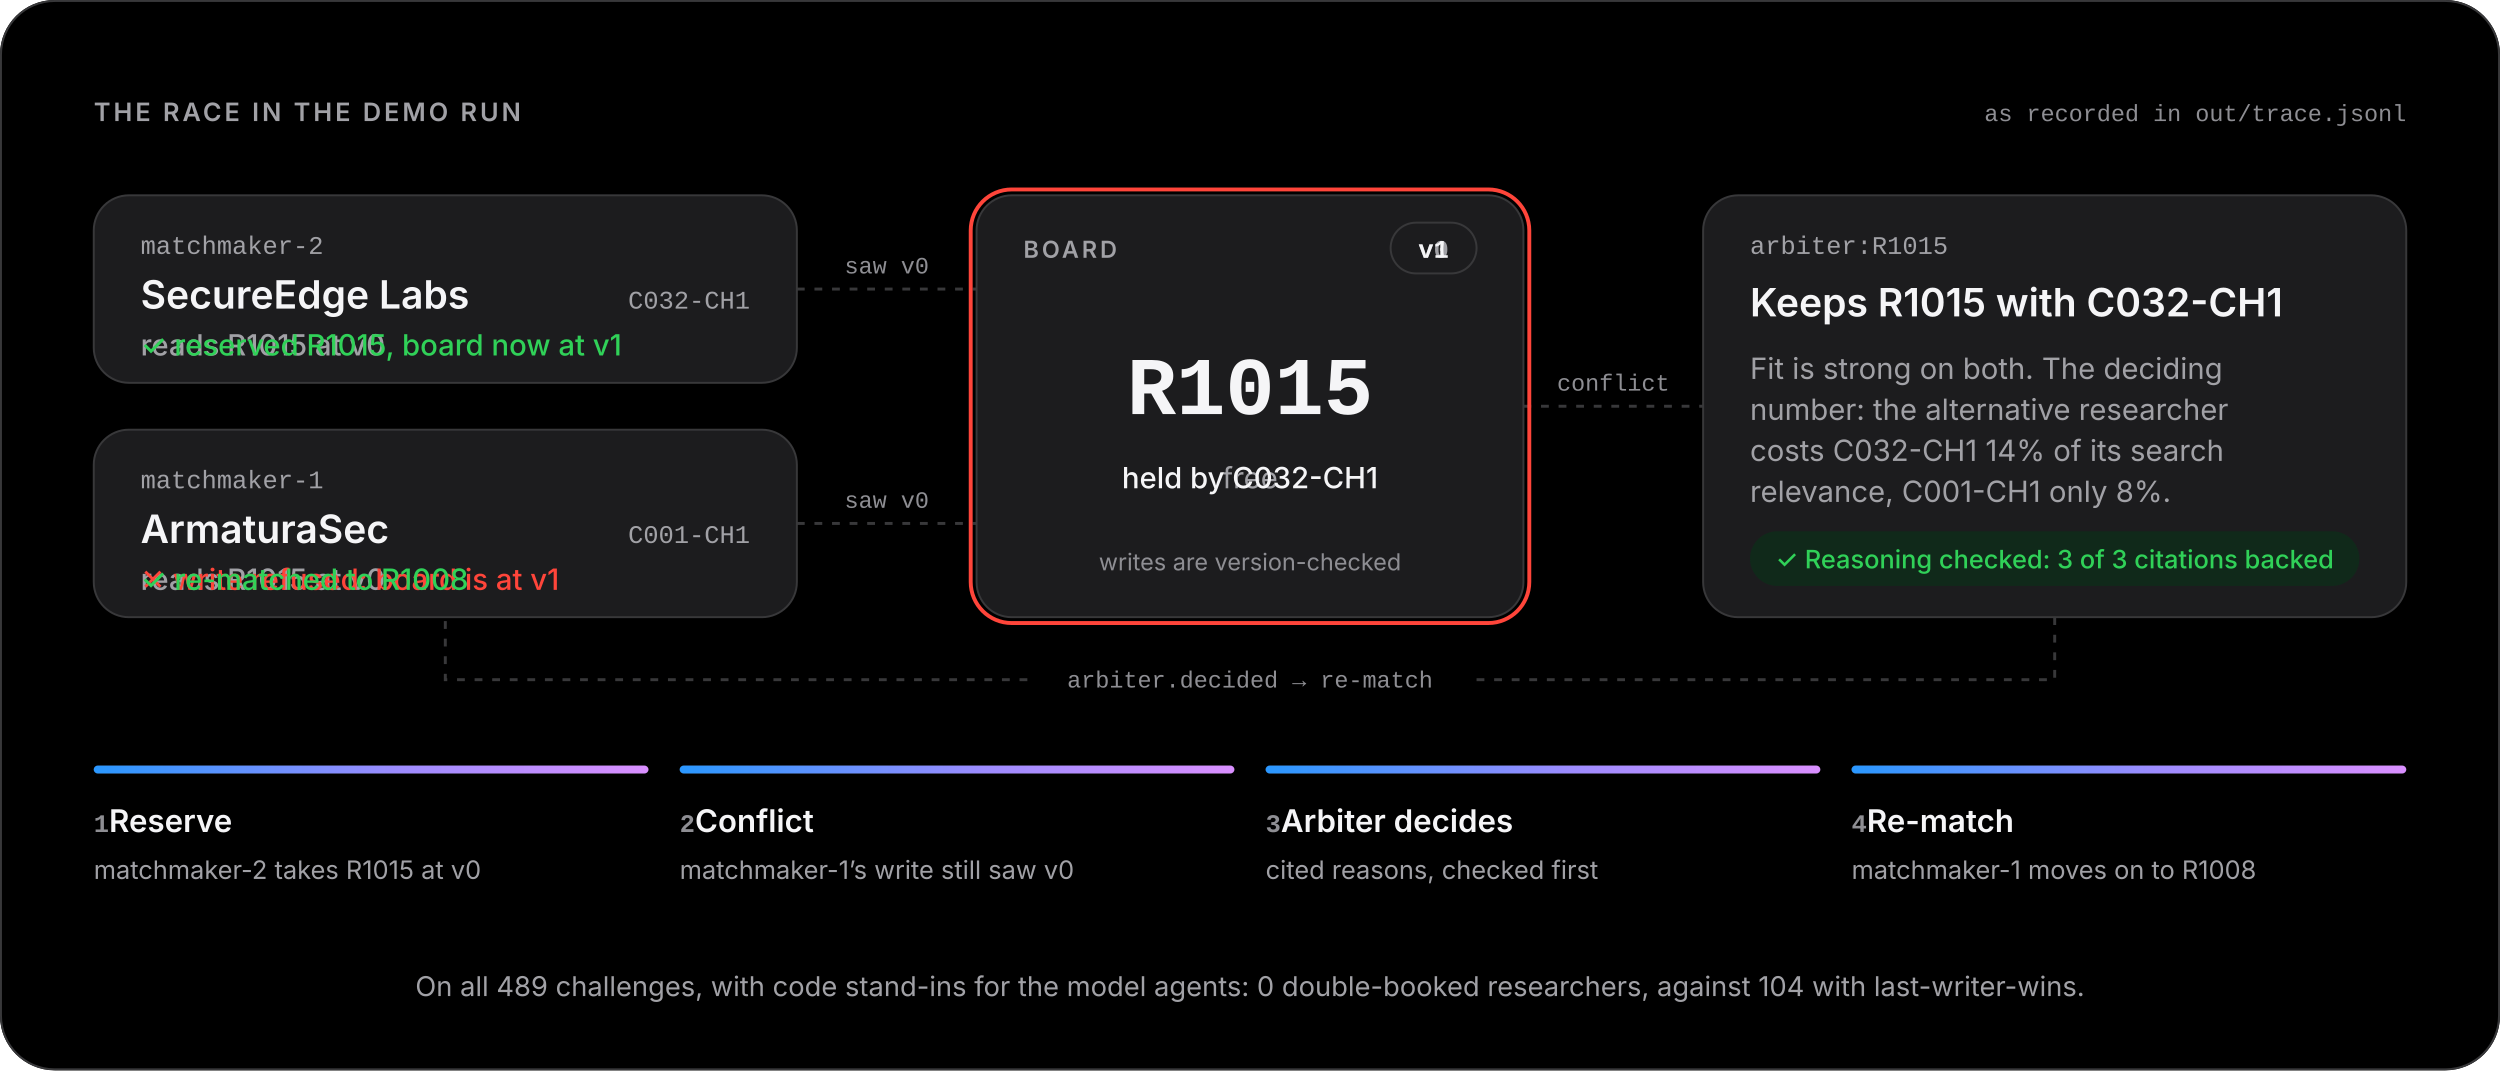
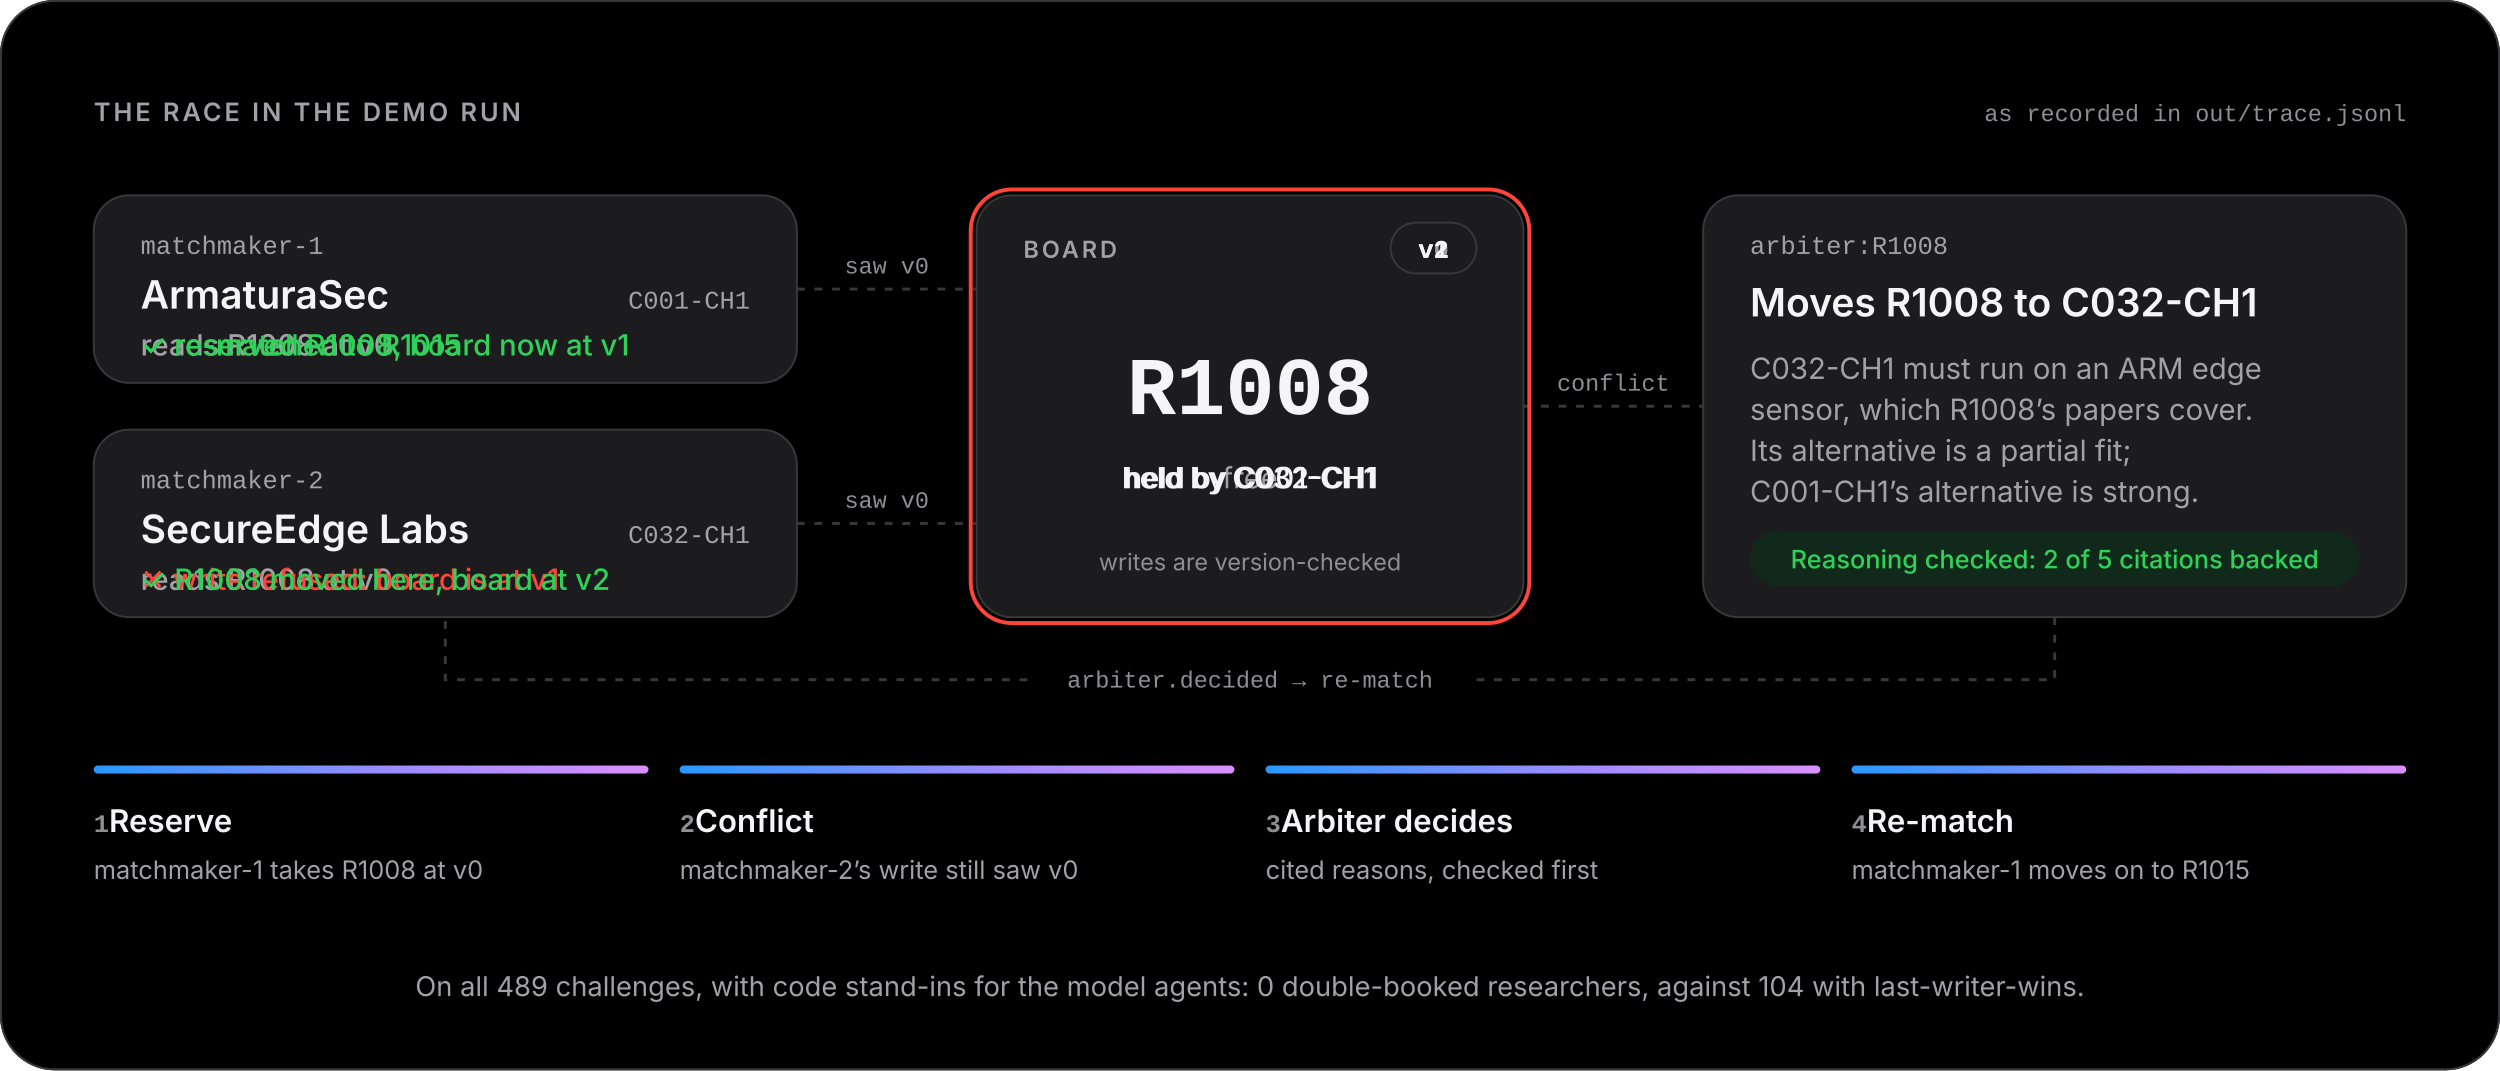
<svg xmlns="http://www.w3.org/2000/svg" width="1280" height="548" viewBox="0 0 1280 548" role="img" aria-labelledby="title desc" font-family="-apple-system, BlinkMacSystemFont, 'SF Pro Display', 'Segoe UI', 'Helvetica Neue', Inter, Arial, 'Liberation Sans', sans-serif">
  <defs>
    <linearGradient id="brand" x1="0" y1="0" x2="1" y2="0">
      <stop offset="0" stop-color="#2997FF" />
      <stop offset=".55" stop-color="#9D8CFF" />
      <stop offset="1" stop-color="#DA8FFF" />
    </linearGradient>
    <clipPath id="card">
      <rect width="1280" height="548" rx="28" />
    </clipPath>
  </defs>
  <g clip-path="url(#card)">
    <rect width="1280" height="548" rx="28" fill="#000000" />
  </g>
  <rect x=".5" y=".5" width="1279" height="547" rx="27.5" fill="none" stroke="#38383A" />
  <text x="48" y="62" font-size="13" font-weight="600" fill="#A1A1A6" letter-spacing="1.5">THE RACE IN THE DEMO RUN</text>
  <text x="1232" y="62" font-size="12" font-weight="400" fill="#8E8E93" text-anchor="end" font-family="ui-monospace, 'SF Mono', SFMono-Regular, Menlo, Consolas, 'Liberation Mono', monospace">as recorded in out/trace.jsonl</text>
  <g stroke="#38383A" stroke-width="1.5" stroke-dasharray="4 5" fill="none">
    <path d="M408 148H500" />
    <path d="M408 268H500" />
    <path class="fin" style="animation:k0 16s linear infinite" d="M780 208H872" />
    <path class="fin" style="animation:k1 16s linear infinite" d="M1052 316V348H228V316" />
  </g>
  <text x="454" y="140" font-size="12" font-weight="400" fill="#8E8E93" text-anchor="middle" font-family="ui-monospace, 'SF Mono', SFMono-Regular, Menlo, Consolas, 'Liberation Mono', monospace">saw v0</text>
  <text x="454" y="260" font-size="12" font-weight="400" fill="#8E8E93" text-anchor="middle" font-family="ui-monospace, 'SF Mono', SFMono-Regular, Menlo, Consolas, 'Liberation Mono', monospace">saw v0</text>
  <text x="826" y="200" font-size="12" font-weight="400" fill="#8E8E93" text-anchor="middle" font-family="ui-monospace, 'SF Mono', SFMono-Regular, Menlo, Consolas, 'Liberation Mono', monospace" class="fin" style="animation:k2 16s linear infinite">conflict</text>
  <g class="fin" style="animation:k3 16s linear infinite">
    <rect x="528" y="337" width="224" height="22" rx="11" fill="#000000" />
    <text x="640" y="352" font-size="12" font-weight="400" fill="#8E8E93" text-anchor="middle" font-family="ui-monospace, 'SF Mono', SFMono-Regular, Menlo, Consolas, 'Liberation Mono', monospace">arbiter.decided → re-match</text>
  </g>
  <rect x="48" y="100" width="360" height="96" rx="18" fill="#1C1C1E" stroke="#38383A" />
-   <text x="72" y="130" font-size="13" font-weight="400" fill="#A1A1A6" font-family="ui-monospace, 'SF Mono', SFMono-Regular, Menlo, Consolas, 'Liberation Mono', monospace">matchmaker-2</text>
-   <text x="72" y="158" font-size="20" font-weight="600" fill="#F5F5F7">SecureEdge Labs</text>
-   <text x="384" y="158" font-size="13" font-weight="400" fill="#A1A1A6" text-anchor="end" font-family="ui-monospace, 'SF Mono', SFMono-Regular, Menlo, Consolas, 'Liberation Mono', monospace">C032-CH1</text>
-   <text x="72" y="182" font-size="15" font-weight="500" fill="#A1A1A6" class="ini" style="animation:k4 16s linear infinite">reads R1015 at v0</text>
-   <text x="72" y="182" font-size="15" font-weight="500" fill="#30D158" class="fin" style="animation:k5 16s linear infinite">✓ reserved R1015, board now at v1</text>
+   <text x="72" y="130" font-size="13" font-weight="400" fill="#A1A1A6" font-family="ui-monospace, 'SF Mono', SFMono-Regular, Menlo, Consolas, 'Liberation Mono', monospace">matchmaker-1</text>
+   <text x="72" y="158" font-size="20" font-weight="600" fill="#F5F5F7">ArmaturaSec</text>
+   <text x="384" y="158" font-size="13" font-weight="400" fill="#A1A1A6" text-anchor="end" font-family="ui-monospace, 'SF Mono', SFMono-Regular, Menlo, Consolas, 'Liberation Mono', monospace">C001-CH1</text>
+   <text x="72" y="182" font-size="15" font-weight="500" fill="#A1A1A6" class="ini" style="animation:k4 16s linear infinite">reads R1008 at v0</text>
+   <text x="72" y="182" font-size="15" font-weight="500" fill="#30D158" class="mid" style="animation:k18 16s linear infinite">✓ reserved R1008, board now at v1</text>
+   <text x="72" y="182" font-size="15" font-weight="500" fill="#30D158" class="fin" style="animation:k8 16s linear infinite">✓ re-matched to R1015</text>
  <rect x="48" y="220" width="360" height="96" rx="18" fill="#1C1C1E" stroke="#38383A" />
-   <text x="72" y="250" font-size="13" font-weight="400" fill="#A1A1A6" font-family="ui-monospace, 'SF Mono', SFMono-Regular, Menlo, Consolas, 'Liberation Mono', monospace">matchmaker-1</text>
-   <text x="72" y="278" font-size="20" font-weight="600" fill="#F5F5F7">ArmaturaSec</text>
-   <text x="384" y="278" font-size="13" font-weight="400" fill="#A1A1A6" text-anchor="end" font-family="ui-monospace, 'SF Mono', SFMono-Regular, Menlo, Consolas, 'Liberation Mono', monospace">C001-CH1</text>
-   <text x="72" y="302" font-size="15" font-weight="500" fill="#A1A1A6" class="ini" style="animation:k6 16s linear infinite">reads R1015 at v0</text>
+   <text x="72" y="250" font-size="13" font-weight="400" fill="#A1A1A6" font-family="ui-monospace, 'SF Mono', SFMono-Regular, Menlo, Consolas, 'Liberation Mono', monospace">matchmaker-2</text>
+   <text x="72" y="278" font-size="20" font-weight="600" fill="#F5F5F7">SecureEdge Labs</text>
+   <text x="384" y="278" font-size="13" font-weight="400" fill="#A1A1A6" text-anchor="end" font-family="ui-monospace, 'SF Mono', SFMono-Regular, Menlo, Consolas, 'Liberation Mono', monospace">C032-CH1</text>
+   <text x="72" y="302" font-size="15" font-weight="500" fill="#A1A1A6" class="ini" style="animation:k6 16s linear infinite">reads R1008 at v0</text>
  <text x="72" y="302" font-size="15" font-weight="500" fill="#FF453A" class="mid" style="animation:k7 16s linear infinite">✕ write refused: board is at v1</text>
-   <text x="72" y="302" font-size="15" font-weight="500" fill="#30D158" class="fin" style="animation:k8 16s linear infinite">✓ re-matched to R1008</text>
+   <text x="72" y="302" font-size="15" font-weight="500" fill="#30D158" class="fin" style="animation:k8 16s linear infinite">✓ R1008 moved here, board at v2</text>
  <rect x="500" y="100" width="280" height="216" rx="18" fill="#1C1C1E" stroke="#38383A" />
  <rect class="mid" style="animation:k9 16s linear infinite" x="497" y="97" width="286" height="222" rx="21" fill="none" stroke="#FF453A" stroke-width="2" />
  <text x="524" y="132" font-size="12" font-weight="600" fill="#A1A1A6" letter-spacing="1.5">BOARD</text>
  <rect x="712" y="114" width="44" height="26" rx="13" fill="#1C1C1E" stroke="#38383A" />
  <text x="734" y="132" font-size="13" font-weight="600" fill="#A1A1A6" text-anchor="middle" font-family="ui-monospace, 'SF Mono', SFMono-Regular, Menlo, Consolas, 'Liberation Mono', monospace" class="ini" style="animation:k10 16s linear infinite">v0</text>
-   <text x="734" y="132" font-size="13" font-weight="600" fill="#F5F5F7" text-anchor="middle" font-family="ui-monospace, 'SF Mono', SFMono-Regular, Menlo, Consolas, 'Liberation Mono', monospace" class="fin" style="animation:k11 16s linear infinite">v1</text>
-   <text x="640" y="212" font-size="42" font-weight="600" fill="#F5F5F7" text-anchor="middle" font-family="ui-monospace, 'SF Mono', SFMono-Regular, Menlo, Consolas, 'Liberation Mono', monospace">R1015</text>
+   <text x="734" y="132" font-size="13" font-weight="600" fill="#F5F5F7" text-anchor="middle" font-family="ui-monospace, 'SF Mono', SFMono-Regular, Menlo, Consolas, 'Liberation Mono', monospace" class="mid" style="animation:k18 16s linear infinite">v1</text>
+   <text x="734" y="132" font-size="13" font-weight="600" fill="#F5F5F7" text-anchor="middle" font-family="ui-monospace, 'SF Mono', SFMono-Regular, Menlo, Consolas, 'Liberation Mono', monospace" class="fin" style="animation:k8 16s linear infinite">v2</text>
+   <text x="640" y="212" font-size="42" font-weight="600" fill="#F5F5F7" text-anchor="middle" font-family="ui-monospace, 'SF Mono', SFMono-Regular, Menlo, Consolas, 'Liberation Mono', monospace">R1008</text>
  <text x="640" y="250" font-size="15" font-weight="400" fill="#A1A1A6" text-anchor="middle" class="ini" style="animation:k12 16s linear infinite">free</text>
-   <text x="640" y="250" font-size="15" font-weight="500" fill="#F5F5F7" text-anchor="middle" class="fin" style="animation:k13 16s linear infinite">held by C032-CH1</text>
+   <text x="640" y="250" font-size="15" font-weight="500" fill="#F5F5F7" text-anchor="middle" class="mid" style="animation:k18 16s linear infinite">held by C001-CH1</text>
+   <text x="640" y="250" font-size="15" font-weight="500" fill="#F5F5F7" text-anchor="middle" class="fin" style="animation:k8 16s linear infinite">held by C032-CH1</text>
  <text x="640" y="292" font-size="12" font-weight="400" fill="#8E8E93" text-anchor="middle">writes are version-checked</text>
  <g class="fin" style="animation:k14 16s linear infinite">
    <rect x="872" y="100" width="360" height="216" rx="18" fill="#1C1C1E" stroke="#38383A" />
-     <text x="896" y="130" font-size="13" font-weight="400" fill="#A1A1A6" font-family="ui-monospace, 'SF Mono', SFMono-Regular, Menlo, Consolas, 'Liberation Mono', monospace">arbiter:R1015</text>
+     <text x="896" y="130" font-size="13" font-weight="400" fill="#A1A1A6" font-family="ui-monospace, 'SF Mono', SFMono-Regular, Menlo, Consolas, 'Liberation Mono', monospace">arbiter:R1008</text>
    <g class="fin" style="animation:k15 16s linear infinite">
-       <text x="896" y="162" font-size="20" font-weight="600" fill="#F5F5F7">Keeps R1015 with C032-CH1</text>
+       <text x="896" y="162" font-size="20" font-weight="600" fill="#F5F5F7">Moves R1008 to C032-CH1</text>
    </g>
    <g class="fin" style="animation:k16 16s linear infinite">
-       <text x="896" y="194" font-size="15" font-weight="400" fill="#A1A1A6">Fit is strong on both. The deciding</text>
-       <text x="896" y="215" font-size="15" font-weight="400" fill="#A1A1A6">number: the alternative researcher</text>
-       <text x="896" y="236" font-size="15" font-weight="400" fill="#A1A1A6">costs C032-CH1 14% of its search</text>
-       <text x="896" y="257" font-size="15" font-weight="400" fill="#A1A1A6">relevance, C001-CH1 only 8%.</text>
+       <text x="896" y="194" font-size="15" font-weight="400" fill="#A1A1A6">C032-CH1 must run on an ARM edge</text>
+       <text x="896" y="215" font-size="15" font-weight="400" fill="#A1A1A6">sensor, which R1008’s papers cover.</text>
+       <text x="896" y="236" font-size="15" font-weight="400" fill="#A1A1A6">Its alternative is a partial fit;</text>
+       <text x="896" y="257" font-size="15" font-weight="400" fill="#A1A1A6">C001-CH1’s alternative is strong.</text>
    </g>
    <g class="fin" style="animation:k17 16s linear infinite">
      <rect x="896" y="272" width="312" height="28" rx="14" fill="#10291A" />
-       <text x="1052" y="291" font-size="13" font-weight="500" fill="#30D158" text-anchor="middle">✓ Reasoning checked: 3 of 3 citations backed</text>
+       <text x="1052" y="291" font-size="13" font-weight="500" fill="#30D158" text-anchor="middle">Reasoning checked: 2 of 5 citations backed</text>
    </g>
  </g>
  <circle class="tok" cx="412" cy="148" r="5" fill="#2997FF" style="animation:tA 16s linear infinite" />
  <circle class="tok" cx="412" cy="268" r="5" fill="#2997FF" style="animation:tB 16s linear infinite" />
  <circle class="tok" cx="784" cy="208" r="5" fill="#9D8CFF" style="animation:tC 16s linear infinite" />
  <circle class="tok" cx="1052" cy="320" r="5" fill="#DA8FFF" style="animation:tD 16s linear infinite" />
  <rect x="48" y="392" width="284" height="4" rx="2" fill="#2C2C2E" />
  <rect class="bar" x="48" y="392" width="284" height="4" rx="2" fill="url(#brand)" style="animation:bar0 16s linear infinite" />
  <text x="48" y="426" font-size="16" font-weight="600" class="lab" style="animation:lab0 16s linear infinite" fill="#F5F5F7">
    <tspan font-family="ui-monospace, 'SF Mono', SFMono-Regular, Menlo, Consolas, 'Liberation Mono', monospace" font-size="13" fill="#8E8E93">1  </tspan>Reserve</text>
-   <text x="48" y="450" font-size="13" font-weight="400" fill="#A1A1A6">matchmaker-2 takes R1015 at v0</text>
+   <text x="48" y="450" font-size="13" font-weight="400" fill="#A1A1A6">matchmaker-1 takes R1008 at v0</text>
  <rect x="348" y="392" width="284" height="4" rx="2" fill="#2C2C2E" />
  <rect class="bar" x="348" y="392" width="284" height="4" rx="2" fill="url(#brand)" style="animation:bar1 16s linear infinite" />
  <text x="348" y="426" font-size="16" font-weight="600" class="lab" style="animation:lab1 16s linear infinite" fill="#F5F5F7">
    <tspan font-family="ui-monospace, 'SF Mono', SFMono-Regular, Menlo, Consolas, 'Liberation Mono', monospace" font-size="13" fill="#8E8E93">2  </tspan>Conflict</text>
-   <text x="348" y="450" font-size="13" font-weight="400" fill="#A1A1A6">matchmaker-1’s write still saw v0</text>
+   <text x="348" y="450" font-size="13" font-weight="400" fill="#A1A1A6">matchmaker-2’s write still saw v0</text>
  <rect x="648" y="392" width="284" height="4" rx="2" fill="#2C2C2E" />
  <rect class="bar" x="648" y="392" width="284" height="4" rx="2" fill="url(#brand)" style="animation:bar2 16s linear infinite" />
  <text x="648" y="426" font-size="16" font-weight="600" class="lab" style="animation:lab2 16s linear infinite" fill="#F5F5F7">
    <tspan font-family="ui-monospace, 'SF Mono', SFMono-Regular, Menlo, Consolas, 'Liberation Mono', monospace" font-size="13" fill="#8E8E93">3  </tspan>Arbiter decides</text>
  <text x="648" y="450" font-size="13" font-weight="400" fill="#A1A1A6">cited reasons, checked first</text>
  <rect x="948" y="392" width="284" height="4" rx="2" fill="#2C2C2E" />
  <rect class="bar" x="948" y="392" width="284" height="4" rx="2" fill="url(#brand)" style="animation:bar3 16s linear infinite" />
  <text x="948" y="426" font-size="16" font-weight="600" class="lab" style="animation:lab3 16s linear infinite" fill="#F5F5F7">
    <tspan font-family="ui-monospace, 'SF Mono', SFMono-Regular, Menlo, Consolas, 'Liberation Mono', monospace" font-size="13" fill="#8E8E93">4  </tspan>Re-match</text>
-   <text x="948" y="450" font-size="13" font-weight="400" fill="#A1A1A6">matchmaker-1 moves on to R1008</text>
+   <text x="948" y="450" font-size="13" font-weight="400" fill="#A1A1A6">matchmaker-1 moves on to R1015</text>
  <text x="640" y="510" font-size="14" font-weight="400" fill="#A1A1A6" text-anchor="middle">On all 489 challenges, with code stand-ins for the model agents: 0 double-booked researchers, against 104 with last-writer-wins.</text>
  <style>
@keyframes tA{0%{opacity:0;transform:translate(0px,0px)}5.31%{opacity:0;transform:translate(0px,0px)}6.25%{opacity:1;transform:translate(0px,0px);animation-timing-function:cubic-bezier(.45,0,.25,1)}13.75%{opacity:1;transform:translate(84px,0px);animation-timing-function:cubic-bezier(.45,0,.25,1)}15.31%{opacity:0;transform:translate(84px,0px)}100%{opacity:0;transform:translate(84px,0px)}}
@keyframes tB{0%{opacity:0;transform:translate(0px,0px);fill:#2997FF}24.06%{opacity:0;transform:translate(0px,0px)}25%{opacity:1;transform:translate(0px,0px);animation-timing-function:cubic-bezier(.45,0,.25,1);fill:#2997FF}31.25%{opacity:1;transform:translate(84px,0px);animation-timing-function:cubic-bezier(.45,0,.25,1);fill:#FF453A}36.25%{opacity:1;transform:translate(0px,0px);animation-timing-function:cubic-bezier(.45,0,.25,1);fill:#FF453A}37.81%{opacity:0;transform:translate(0px,0px)}100%{opacity:0;transform:translate(0px,0px)}}
@keyframes tC{0%{opacity:0;transform:translate(0px,0px)}36.56%{opacity:0;transform:translate(0px,0px)}37.5%{opacity:1;transform:translate(0px,0px);animation-timing-function:cubic-bezier(.45,0,.25,1)}41.25%{opacity:1;transform:translate(84px,0px);animation-timing-function:cubic-bezier(.45,0,.25,1)}42.81%{opacity:0;transform:translate(84px,0px)}100%{opacity:0;transform:translate(84px,0px)}}
@keyframes tD{0%{opacity:0;transform:translate(0px,0px)}61.56%{opacity:0;transform:translate(0px,0px)}62.5%{opacity:1;transform:translate(0px,0px);animation-timing-function:cubic-bezier(.45,0,.25,1)}64.06%{opacity:1;transform:translate(0px,28px);animation-timing-function:cubic-bezier(.45,0,.25,1)}67.81%{opacity:1;transform:translate(-824px,28px);animation-timing-function:cubic-bezier(.45,0,.25,1)}69.38%{opacity:1;transform:translate(-824px,0px);animation-timing-function:cubic-bezier(.45,0,.25,1)}70.94%{opacity:0;transform:translate(-824px,0px)}100%{opacity:0;transform:translate(-824px,0px)}}
@keyframes bar0{0%{transform:scaleX(0);opacity:1}3.13%{transform:scaleX(0)}21.88%{transform:scaleX(1)}95%{transform:scaleX(1);opacity:1}97.5%{transform:scaleX(1);opacity:0}97.81%{transform:scaleX(0);opacity:0}100%{transform:scaleX(0);opacity:1}}
@keyframes lab0{0%{fill:#8E8E93}3.13%{fill:#8E8E93}5%{fill:#F5F5F7}95%{fill:#F5F5F7}97.5%{fill:#8E8E93}100%{fill:#8E8E93}}
@keyframes bar1{0%{transform:scaleX(0);opacity:1}21.88%{transform:scaleX(0)}40.63%{transform:scaleX(1)}95%{transform:scaleX(1);opacity:1}97.5%{transform:scaleX(1);opacity:0}97.81%{transform:scaleX(0);opacity:0}100%{transform:scaleX(0);opacity:1}}
@keyframes lab1{0%{fill:#8E8E93}21.88%{fill:#8E8E93}23.75%{fill:#F5F5F7}95%{fill:#F5F5F7}97.5%{fill:#8E8E93}100%{fill:#8E8E93}}
@keyframes bar2{0%{transform:scaleX(0);opacity:1}40.63%{transform:scaleX(0)}62.5%{transform:scaleX(1)}95%{transform:scaleX(1);opacity:1}97.5%{transform:scaleX(1);opacity:0}97.81%{transform:scaleX(0);opacity:0}100%{transform:scaleX(0);opacity:1}}
@keyframes lab2{0%{fill:#8E8E93}40.63%{fill:#8E8E93}42.5%{fill:#F5F5F7}95%{fill:#F5F5F7}97.5%{fill:#8E8E93}100%{fill:#8E8E93}}
@keyframes bar3{0%{transform:scaleX(0);opacity:1}62.5%{transform:scaleX(0)}84.38%{transform:scaleX(1)}95%{transform:scaleX(1);opacity:1}97.5%{transform:scaleX(1);opacity:0}97.81%{transform:scaleX(0);opacity:0}100%{transform:scaleX(0);opacity:1}}
@keyframes lab3{0%{fill:#8E8E93}62.5%{fill:#8E8E93}64.38%{fill:#F5F5F7}95%{fill:#F5F5F7}97.5%{fill:#8E8E93}100%{fill:#8E8E93}}
@keyframes k0{0%{opacity:0}37.5%{opacity:0}39.38%{opacity:1}95%{opacity:1}96.88%{opacity:0}100%{opacity:0}}
@keyframes k1{0%{opacity:0}62.5%{opacity:0}64.38%{opacity:1}95%{opacity:1}96.88%{opacity:0}100%{opacity:0}}
@keyframes k2{0%{opacity:0}37.5%{opacity:0}39.38%{opacity:1}95%{opacity:1}96.88%{opacity:0}100%{opacity:0}}
@keyframes k3{0%{opacity:0}62.5%{opacity:0}64.38%{opacity:1}95%{opacity:1}96.88%{opacity:0}100%{opacity:0}}
@keyframes k4{0%{opacity:1}15%{opacity:1}16.88%{opacity:0}96.25%{opacity:0}98.13%{opacity:1}100%{opacity:1}}
@keyframes k5{0%{opacity:0}15%{opacity:0}16.88%{opacity:1}95%{opacity:1}96.88%{opacity:0}100%{opacity:0}}
@keyframes k6{0%{opacity:1}35%{opacity:1}36.88%{opacity:0}96.25%{opacity:0}98.13%{opacity:1}100%{opacity:1}}
@keyframes k7{0%{opacity:0}35%{opacity:0}36.88%{opacity:1}68.75%{opacity:1}70.63%{opacity:0}100%{opacity:0}}
@keyframes k8{0%{opacity:0}68.75%{opacity:0}70.63%{opacity:1}95%{opacity:1}96.88%{opacity:0}100%{opacity:0}}
@keyframes k9{0%{opacity:0}31.25%{opacity:0}33.13%{opacity:1}37.5%{opacity:1}39.38%{opacity:0}100%{opacity:0}}
@keyframes k10{0%{opacity:1}13.75%{opacity:1}15.63%{opacity:0}96.25%{opacity:0}98.13%{opacity:1}100%{opacity:1}}
@keyframes k11{0%{opacity:0}13.75%{opacity:0}15.63%{opacity:1}95%{opacity:1}96.88%{opacity:0}100%{opacity:0}}
@keyframes k12{0%{opacity:1}13.75%{opacity:1}15.63%{opacity:0}96.25%{opacity:0}98.13%{opacity:1}100%{opacity:1}}
@keyframes k13{0%{opacity:0}13.75%{opacity:0}15.63%{opacity:1}95%{opacity:1}96.88%{opacity:0}100%{opacity:0}}
@keyframes k14{0%{opacity:0}40.63%{opacity:0}42.5%{opacity:1}95%{opacity:1}96.88%{opacity:0}100%{opacity:0}}
@keyframes k15{0%{opacity:0}43.13%{opacity:0}45%{opacity:1}95%{opacity:1}96.88%{opacity:0}100%{opacity:0}}
@keyframes k16{0%{opacity:0}46.25%{opacity:0}48.13%{opacity:1}95%{opacity:1}96.88%{opacity:0}100%{opacity:0}}
@keyframes k17{0%{opacity:0}52.5%{opacity:0}54.38%{opacity:1}95%{opacity:1}96.88%{opacity:0}100%{opacity:0}}
+ @keyframes k18{0%{opacity:0}15%{opacity:0}16.88%{opacity:1}68.75%{opacity:1}70.63%{opacity:0}100%{opacity:0}}
.tok{opacity:0}.bar{transform-box:fill-box;transform-origin:0 50%}
@media (prefers-reduced-motion:reduce){*{animation:none!important}.ini,.mid,.tok{opacity:0!important}.fin{opacity:1!important}.bar{transform:none!important}}
</style>
</svg>
